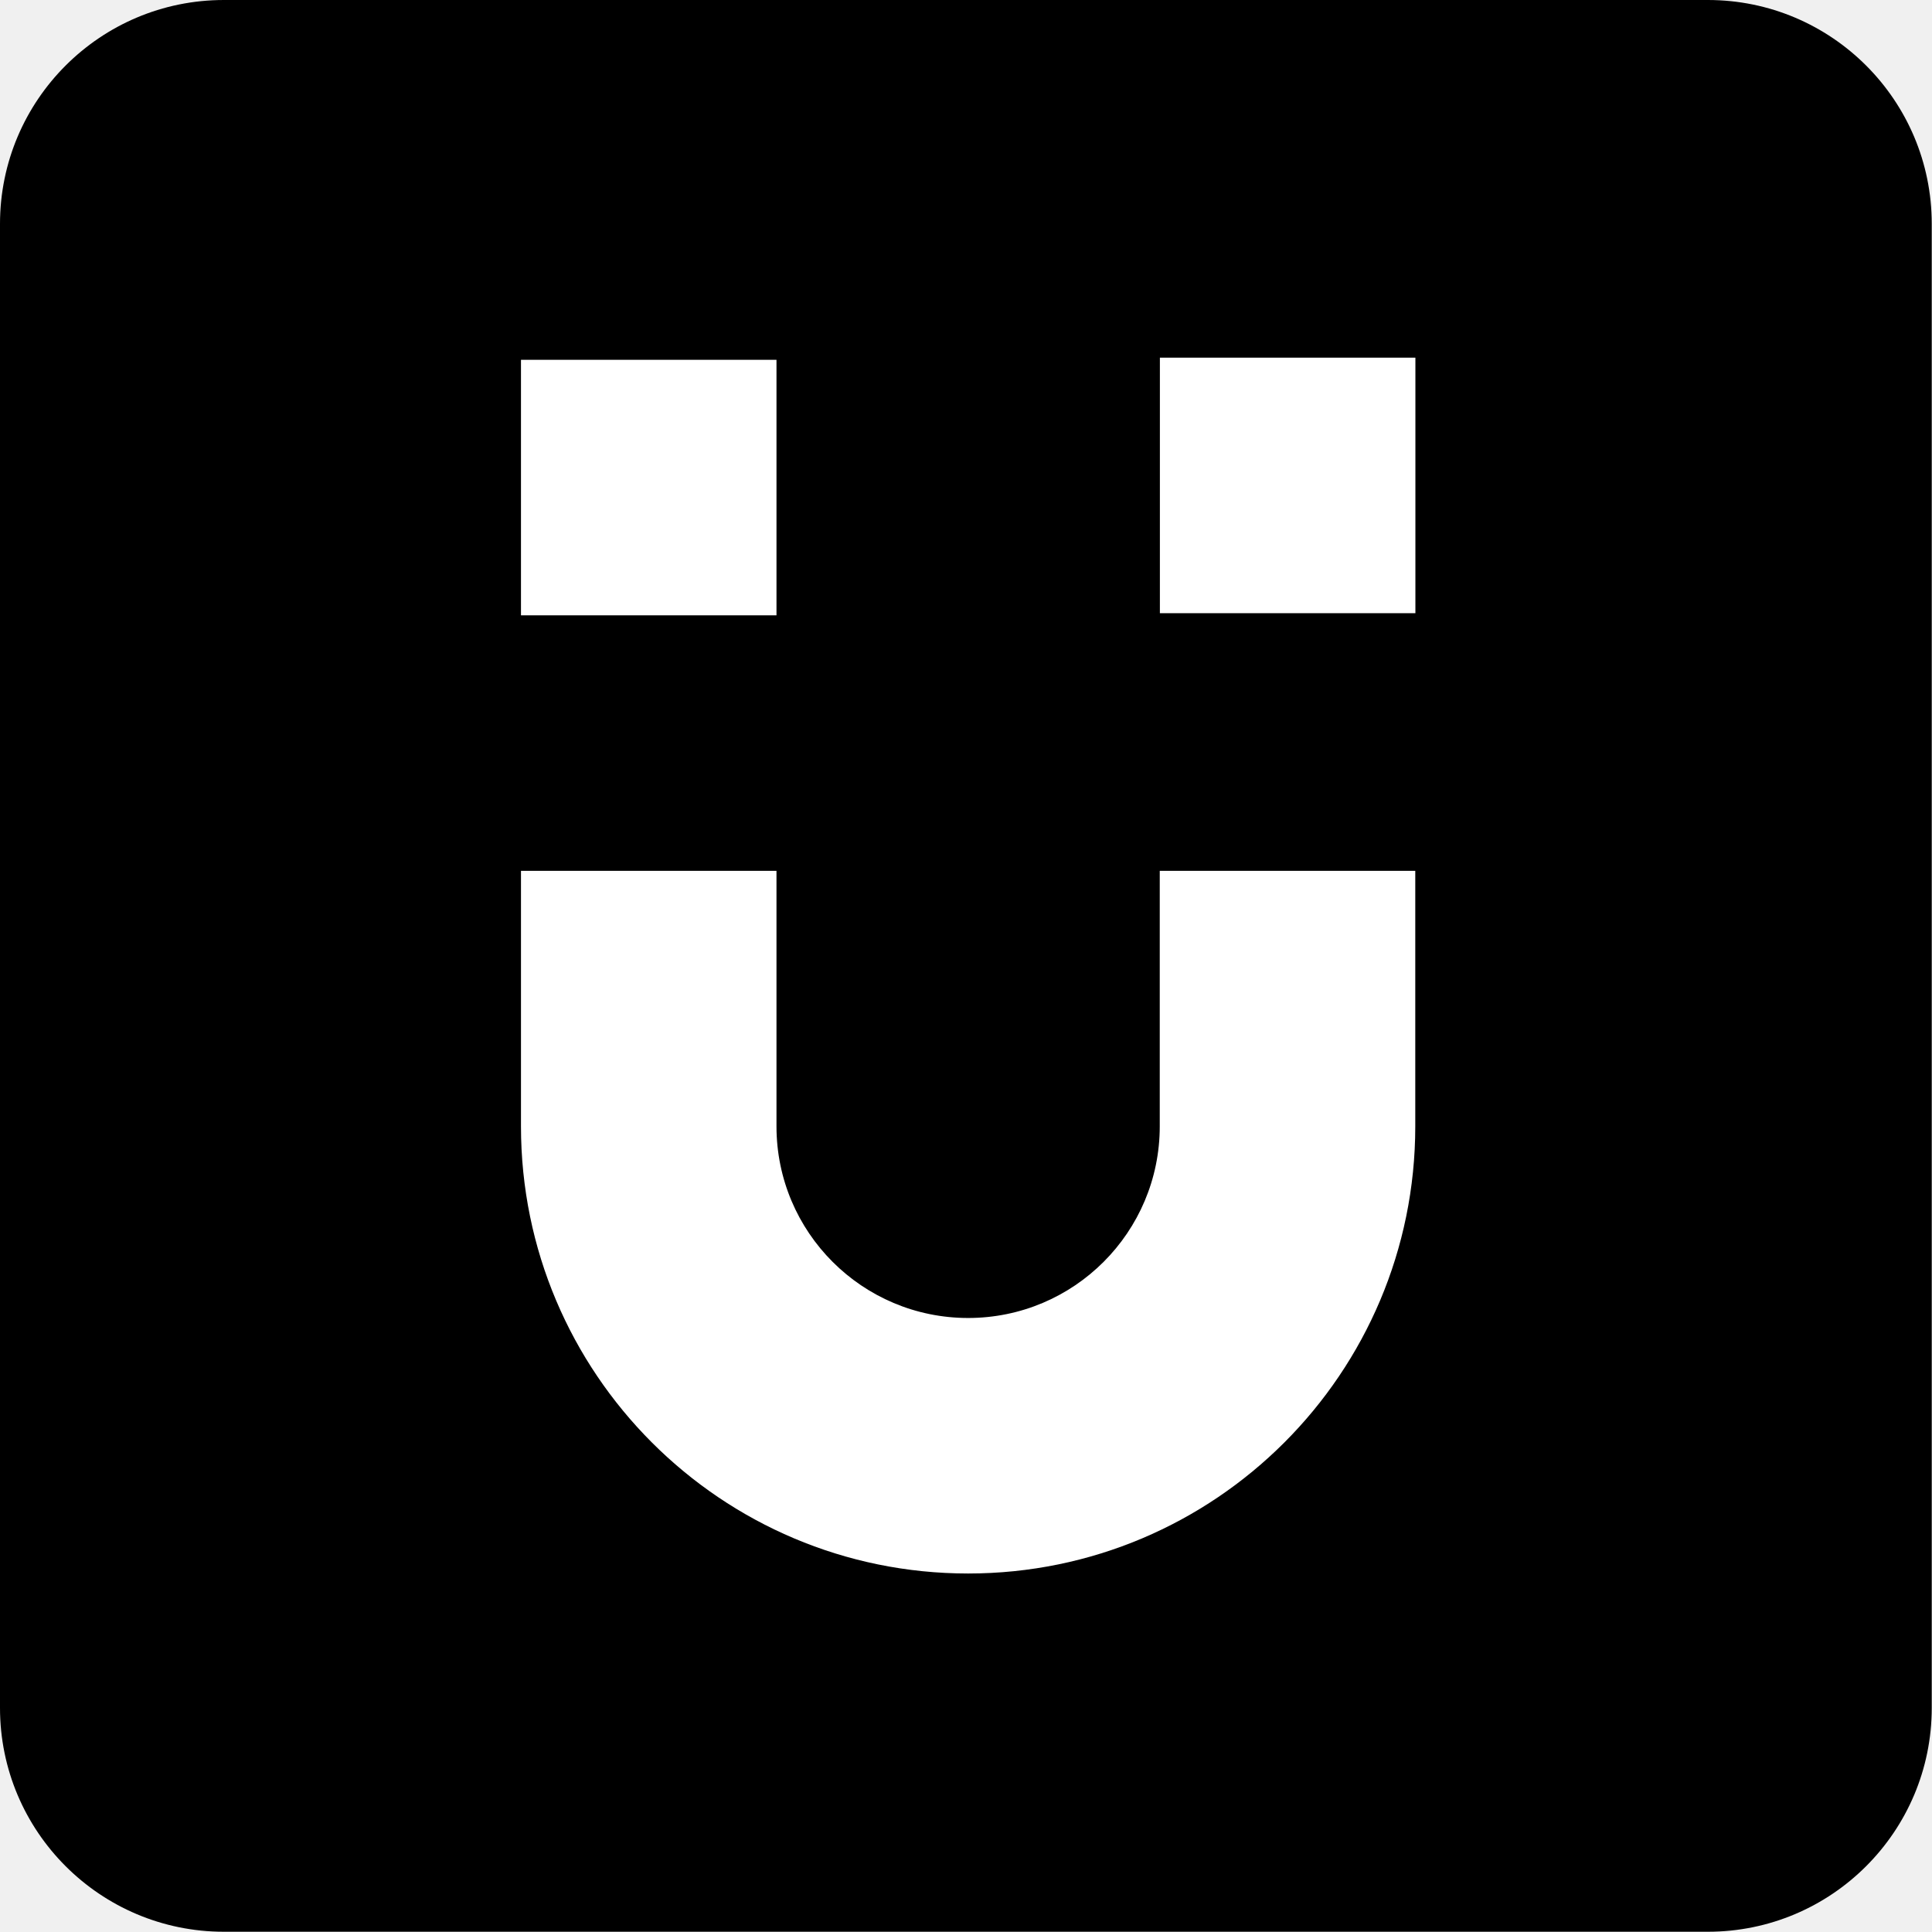
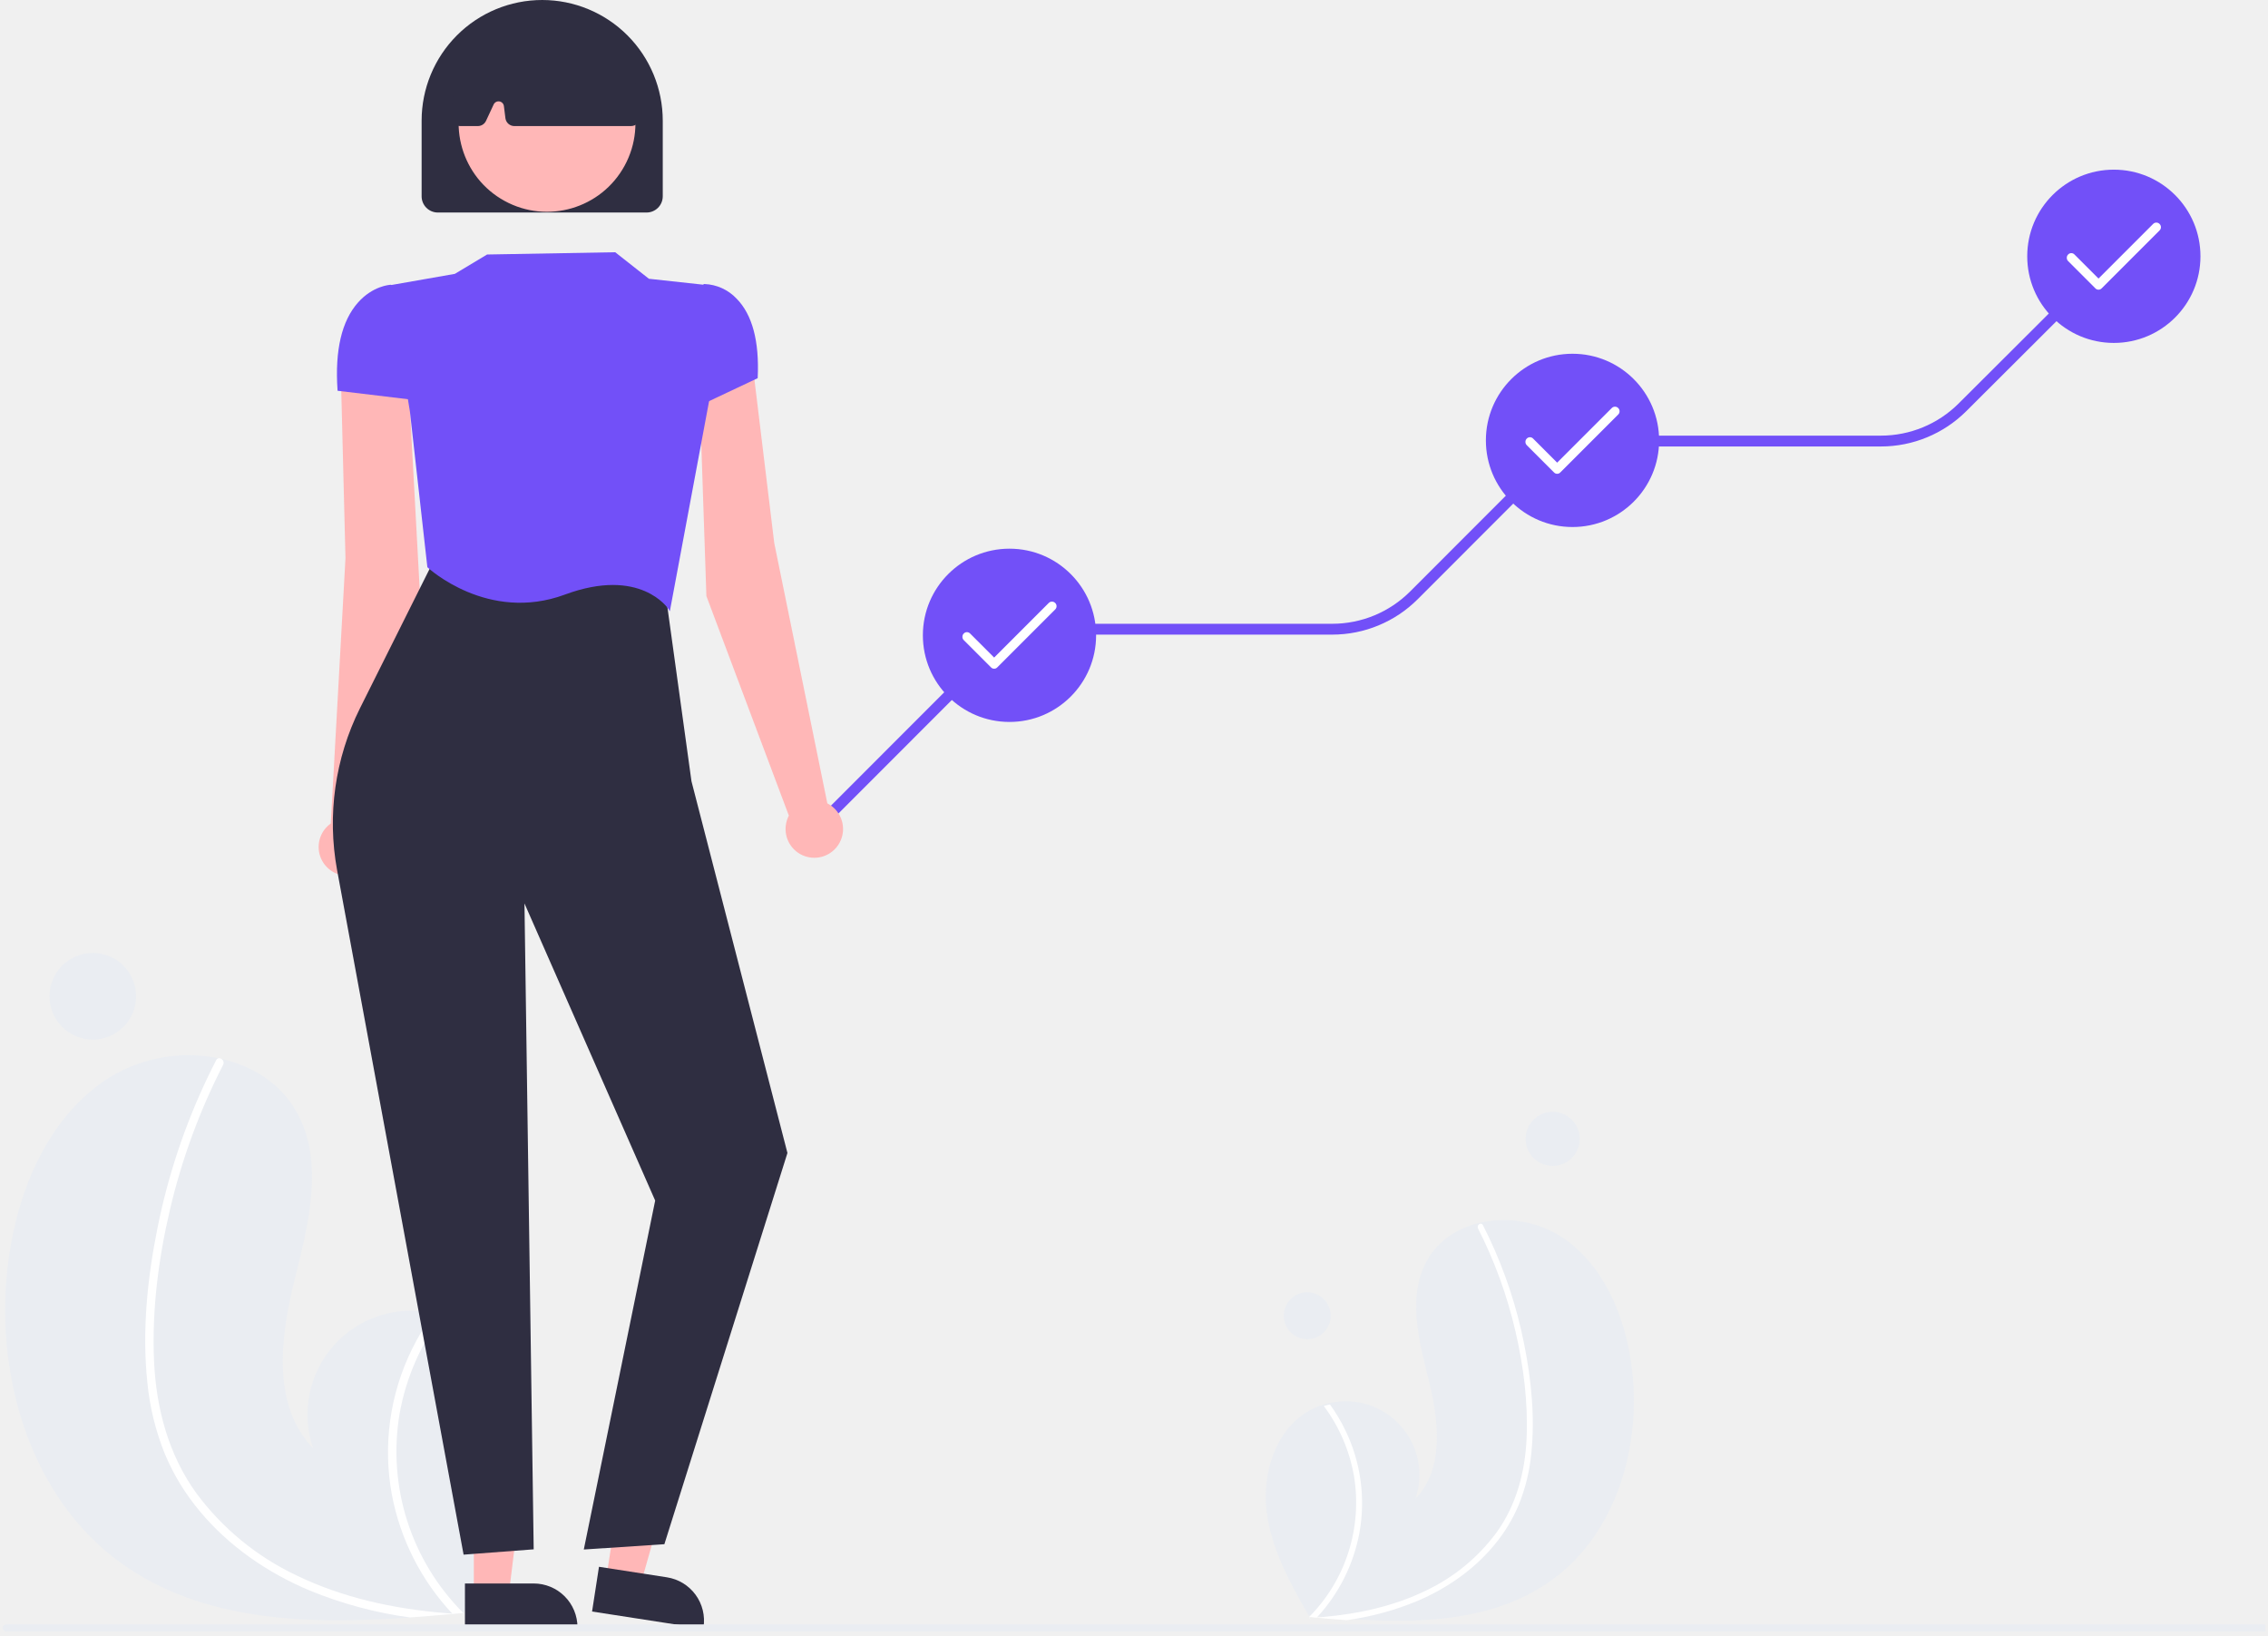
- <svg xmlns="http://www.w3.org/2000/svg" width="160" height="160" viewBox="0 0 160 160" fill="none">
-   <g clip-path="url(#clip0_399_4719)">
-     <path d="M141.435 0H18.544C8.302 0 0 8.302 0 18.544V141.435C0 151.677 8.302 159.979 18.544 159.979H141.435C151.677 159.979 159.979 151.677 159.979 141.435V18.544C159.979 8.302 151.677 0 141.435 0Z" fill="black" />
-     <path fill-rule="evenodd" clip-rule="evenodd" d="M43.145 93.28V72.119H64.305V93.28C64.305 102.045 71.411 109.15 80.176 109.15C88.94 109.15 96.046 102.045 96.046 93.28V72.119H117.207V93.28C117.207 113.732 100.627 130.311 80.176 130.311C59.724 130.311 43.145 113.732 43.145 93.28Z" fill="white" />
-     <path d="M64.305 29.798H43.145V50.959H64.305V29.798Z" fill="white" />
-     <path d="M117.217 29.62H96.057V50.782H117.217V29.62Z" fill="white" />
+ <svg xmlns="http://www.w3.org/2000/svg" width="441" height="318" viewBox="0 0 441 318" fill="none">
+   <g clip-path="url(#clip0_1872_30654)">
+     <path d="M160.791 158.896L190.765 128.903C194.977 124.688 200.691 122.32 206.649 122.32H259.045C265.004 122.32 270.718 119.952 274.929 115.738L298.326 92.326C302.537 88.112 308.251 85.744 314.21 85.744H365.707C371.665 85.744 377.379 83.376 381.591 79.162L410.966 49.767" stroke="#EAEDF2" stroke-width="2.105" />
+     <path d="M409.663 52.675C410.075 52.265 410.076 51.598 409.665 51.187C409.255 50.775 408.588 50.774 408.177 51.184L409.663 52.675ZM381.586 79.189L382.33 79.934L381.586 79.189ZM298.326 92.326L297.581 91.582L298.326 92.326ZM161.536 159.64L191.51 129.647L190.021 128.158L160.046 158.152L161.536 159.64ZM206.649 123.373H259.045V121.268H206.649V123.373ZM275.674 116.482L299.07 93.07L297.581 91.582L274.185 114.994L275.674 116.482ZM314.21 86.797H365.729V84.691H314.21V86.797ZM382.33 79.934L409.663 52.675L408.177 51.184L380.843 78.443L382.33 79.934ZM365.729 86.797C371.953 86.797 377.923 84.329 382.33 79.934L380.843 78.443C376.831 82.445 371.396 84.691 365.729 84.691V86.797ZM299.07 93.07C303.085 89.054 308.531 86.797 314.21 86.797V84.691C307.972 84.691 301.99 87.17 297.581 91.582L299.07 93.07ZM259.045 123.373C265.283 123.373 271.265 120.894 275.674 116.482L274.185 114.994C270.171 119.011 264.724 121.268 259.045 121.268V123.373ZM191.51 129.647C195.524 125.63 200.97 123.373 206.649 123.373V121.268C200.412 121.268 194.43 123.746 190.021 128.158L191.51 129.647Z" fill="#7250F8" />
+     <path d="M23.527 303.864C39.36 315.278 59.878 315.851 79.712 314.449C82.481 314.253 85.231 314.024 87.955 313.776C87.972 313.772 87.993 313.773 88.01 313.769C88.141 313.757 88.272 313.744 88.397 313.737C88.96 313.684 89.522 313.632 90.079 313.579L89.948 313.83L89.535 314.609C89.683 314.348 89.831 314.093 89.98 313.832C90.023 313.754 90.072 313.676 90.116 313.597C95.254 304.651 100.35 295.375 101.649 285.159C102.993 274.556 99.217 262.549 89.891 257.337C88.667 256.655 87.372 256.112 86.028 255.718C85.471 255.549 84.905 255.411 84.334 255.289C80.836 254.512 77.194 254.681 73.783 255.779C70.373 256.877 67.315 258.864 64.926 261.537C62.538 264.209 60.903 267.469 60.191 270.983C59.479 274.497 59.715 278.137 60.875 281.529C52.967 273.416 54.442 260.254 57.17 249.254C59.903 238.254 63.211 226.014 57.653 216.134C54.563 210.635 49.129 207.223 43.031 205.848C42.844 205.808 42.658 205.768 42.47 205.733C35.205 204.26 27.651 205.584 21.319 209.441C9.659 216.793 3.671 230.733 1.727 244.389C-1.404 266.363 5.526 290.887 23.527 303.864Z" fill="#EAEDF2" />
+     <path d="M301.715 307.195C290.484 315.288 275.93 315.695 261.862 314.7C259.898 314.562 257.947 314.399 256.015 314.223C256.003 314.22 255.988 314.222 255.976 314.219C255.883 314.21 255.79 314.201 255.701 314.196C255.302 314.158 254.903 314.121 254.508 314.083L254.602 314.262L254.894 314.814C254.789 314.629 254.684 314.448 254.579 314.263C254.548 314.208 254.513 314.152 254.482 314.097C250.838 307.753 247.223 301.175 246.301 293.931C245.348 286.412 248.027 277.898 254.642 274.202C255.51 273.719 256.428 273.334 257.381 273.054C257.777 272.934 258.178 272.836 258.584 272.75C261.065 272.199 263.648 272.319 266.067 273.097C268.486 273.876 270.655 275.285 272.349 277.18C274.044 279.075 275.203 281.387 275.709 283.879C276.214 286.37 276.046 288.952 275.223 291.357C280.832 285.604 279.786 276.271 277.851 268.47C275.913 260.67 273.566 251.991 277.509 244.985C279.7 241.085 283.555 238.665 287.88 237.691C288.013 237.662 288.145 237.634 288.278 237.609C293.432 236.565 298.789 237.504 303.281 240.238C311.551 245.452 315.799 255.337 317.178 265.02C319.399 280.602 314.483 297.992 301.715 307.195Z" fill="#EAEDF2" />
+     <path d="M28.639 268.639C29.098 273.486 30.262 278.24 32.093 282.751C33.78 286.743 36.054 290.46 38.84 293.779C44.53 300.629 52.055 305.778 60.226 309.21C66.475 311.771 73.022 313.531 79.711 314.449C82.481 314.253 85.23 314.024 87.955 313.776C87.971 313.772 87.993 313.773 88.01 313.769C88.14 313.757 88.272 313.744 88.397 313.737C88.959 313.684 89.522 313.632 90.079 313.579L89.947 313.83L89.534 314.609C89.683 314.349 89.831 314.093 89.979 313.832C90.023 313.754 90.072 313.676 90.115 313.597C85.1 308.597 81.356 302.468 79.196 295.721C77.036 288.975 76.523 281.809 77.701 274.824C78.934 267.888 81.787 261.341 86.028 255.718C85.47 255.549 84.905 255.411 84.333 255.289C82.721 257.495 81.308 259.838 80.108 262.292C75.804 271.045 74.431 280.951 76.192 290.545C77.829 299.227 81.908 307.262 87.949 313.705C87.42 313.668 86.886 313.625 86.363 313.577C76.463 312.738 66.583 310.608 57.603 306.246C49.928 302.607 43.264 297.136 38.199 290.314C32.761 282.809 30.365 273.782 29.953 264.606C29.517 254.784 30.79 244.788 33.031 235.236C35.318 225.443 38.795 215.966 43.383 207.018C43.485 206.815 43.506 206.581 43.441 206.363C43.375 206.145 43.228 205.961 43.031 205.848C42.866 205.737 42.665 205.696 42.47 205.733C42.374 205.758 42.286 205.804 42.211 205.869C42.136 205.933 42.076 206.013 42.037 206.104C41.471 207.209 40.915 208.315 40.381 209.434C35.931 218.75 32.654 228.584 30.627 238.708C28.659 248.476 27.609 258.693 28.639 268.639Z" fill="white" />
+     <path d="M297.76 282.499C297.437 285.935 296.619 289.305 295.332 292.503C294.145 295.333 292.546 297.968 290.588 300.321C286.586 305.177 281.296 308.827 275.55 311.26C271.157 313.075 266.553 314.323 261.85 314.974C259.902 314.835 257.969 314.673 256.053 314.497C256.042 314.494 256.027 314.495 256.015 314.492C255.923 314.483 255.831 314.474 255.742 314.469C255.347 314.432 254.952 314.395 254.56 314.357L254.652 314.535L254.943 315.088C254.838 314.903 254.734 314.722 254.63 314.537C254.599 314.481 254.565 314.426 254.534 314.37C258.06 310.826 260.693 306.48 262.212 301.698C263.731 296.915 264.091 291.835 263.263 286.883C262.396 281.966 260.39 277.326 257.408 273.339C257.8 273.219 258.198 273.122 258.6 273.035C259.733 274.599 260.727 276.26 261.571 278C264.597 284.204 265.562 291.227 264.324 298.029C263.173 304.183 260.305 309.879 256.058 314.447C256.429 314.42 256.805 314.39 257.173 314.356C264.134 313.761 271.08 312.251 277.394 309.159C282.791 306.579 287.476 302.701 291.038 297.865C294.861 292.544 296.546 286.145 296.836 279.64C297.143 272.677 296.247 265.591 294.672 258.819C293.064 251.877 290.619 245.159 287.393 238.816C287.321 238.672 287.306 238.505 287.352 238.351C287.399 238.197 287.502 238.066 287.64 237.986C287.756 237.907 287.898 237.878 288.035 237.904C288.102 237.922 288.164 237.955 288.217 238.001C288.27 238.046 288.312 238.103 288.34 238.167C288.738 238.951 289.128 239.735 289.504 240.528C292.633 247.132 294.937 254.103 296.362 261.281C297.746 268.205 298.484 275.448 297.76 282.499Z" fill="white" />
+     <path d="M64.318 160.092L67.176 108.512L66.229 70.864L79.511 75.837L81.728 116.799L72.067 161.364C72.719 162.261 73.091 163.332 73.134 164.44C73.177 165.549 72.889 166.645 72.308 167.59C71.726 168.534 70.877 169.284 69.869 169.745C68.86 170.206 67.737 170.356 66.644 170.176C65.549 169.996 64.534 169.495 63.725 168.736C62.916 167.978 62.351 166.995 62.102 165.914C61.853 164.833 61.93 163.703 62.325 162.666C62.72 161.629 63.413 160.733 64.318 160.092Z" fill="#FFB7B7" />
+     <path d="M92.134 310.055L98.92 310.055L102.149 283.861L92.133 283.862L92.134 310.055Z" fill="#FFB7B7" />
+     <path d="M90.406 307.838L103.771 307.838C106.03 307.838 108.197 308.736 109.794 310.334C111.392 311.932 112.289 314.1 112.289 316.36V316.637L90.407 316.638L90.406 307.838Z" fill="#2F2E41" />
+     <path d="M117.842 307.05L124.548 308.088L131.741 282.697L121.843 281.165L117.842 307.05Z" fill="#FFB7B7" />
+     <path d="M116.469 304.594L129.677 306.639C131.91 306.984 133.914 308.203 135.248 310.027C136.582 311.851 137.138 314.13 136.793 316.364L136.75 316.638L115.125 313.291L116.469 304.594Z" fill="#2F2E41" />
+     <path d="M90.143 302.234L90.108 302.045L65.54 169.126C63.589 158.455 65.145 147.44 69.974 137.728L84.844 107.968L129.215 113.983L134.452 151.872L153.113 224.15L153.094 224.209L129.185 300.204L113.516 301.235L127.396 233.399L101.98 175.634L103.773 301.201L90.143 302.234Z" fill="#2F2E41" />
+     <path d="M125.72 41.316H85.13C84.295 41.316 83.494 40.983 82.904 40.392C82.314 39.802 81.981 39.001 81.981 38.165V23.459C81.981 17.238 84.451 11.271 88.847 6.871C93.244 2.472 99.207 0 105.425 0C111.642 0 117.606 2.472 122.002 6.871C126.399 11.271 128.869 17.238 128.869 23.459V38.165C128.868 39.001 128.536 39.802 127.946 40.392C127.355 40.983 126.555 41.316 125.72 41.316Z" fill="#2F2E41" />
+     <path d="M121.448 32.222C126.001 23.887 122.94 13.437 114.61 8.88C106.281 4.324 95.837 7.387 91.284 15.722C86.73 24.057 89.792 34.508 98.121 39.064C106.451 43.62 116.895 40.557 121.448 32.222Z" fill="#FFB7B7" />
+     <path d="M122.704 24.51C122.704 24.51 115.789 24.51 111.358 24.51C106.927 24.51 100.011 24.51 100.011 24.51C99.585 24.509 99.174 24.353 98.854 24.071C98.534 23.788 98.329 23.399 98.275 22.976L97.981 20.624C97.953 20.398 97.852 20.187 97.694 20.023C97.535 19.86 97.328 19.752 97.103 19.716C96.878 19.681 96.648 19.72 96.447 19.827C96.246 19.934 96.085 20.104 95.989 20.31L94.501 23.5C94.359 23.801 94.135 24.056 93.855 24.235C93.574 24.414 93.248 24.509 92.915 24.51H89.469C89.225 24.51 88.983 24.459 88.76 24.36C88.537 24.262 88.338 24.117 88.174 23.937C88.01 23.756 87.885 23.543 87.808 23.312C87.731 23.08 87.704 22.835 87.727 22.592L89.086 8.386C89.115 8.082 89.222 7.791 89.398 7.541C89.573 7.291 89.81 7.091 90.086 6.96C100.478 2.106 111.017 2.112 121.41 6.979C121.674 7.103 121.902 7.291 122.075 7.525C122.248 7.76 122.36 8.034 122.4 8.323L124.436 22.51C124.472 22.759 124.454 23.012 124.383 23.253C124.312 23.493 124.191 23.716 124.027 23.906C123.862 24.096 123.659 24.247 123.431 24.352C123.203 24.456 122.955 24.51 122.704 24.51Z" fill="#2F2E41" />
+     <path d="M410.951 55.764C414.261 55.764 416.943 53.079 416.943 49.767C416.943 46.456 414.261 43.771 410.951 43.771C407.642 43.771 404.959 46.456 404.959 49.767C404.959 53.079 407.642 55.764 410.951 55.764Z" fill="#EAEDF2" />
+     <path d="M305.764 102.456C315.066 102.456 322.606 94.916 322.606 85.614C322.606 76.312 315.066 68.772 305.764 68.772C296.462 68.772 288.922 76.312 288.922 85.614C288.922 94.916 296.462 102.456 305.764 102.456Z" fill="#7250F8" />
+     <path d="M302.781 92.105C302.664 92.105 302.557 92.086 302.459 92.047C302.362 92.008 302.264 91.94 302.167 91.842L296.874 86.55C296.699 86.374 296.611 86.16 296.611 85.906C296.611 85.653 296.699 85.439 296.874 85.263C297.05 85.088 297.255 85 297.489 85C297.722 85 297.927 85.088 298.103 85.263L302.781 89.942L313.395 79.328C313.57 79.152 313.78 79.064 314.024 79.064C314.267 79.064 314.477 79.152 314.652 79.328C314.828 79.503 314.915 79.713 314.915 79.956C314.915 80.2 314.828 80.409 314.652 80.585L303.395 91.842C303.297 91.94 303.2 92.008 303.103 92.047C303.005 92.086 302.898 92.105 302.781 92.105Z" fill="white" />
+     <path d="M411.026 66.667C420.327 66.667 427.868 59.126 427.868 49.825C427.868 40.523 420.327 32.983 411.026 32.983C401.724 32.983 394.184 40.523 394.184 49.825C394.184 59.126 401.724 66.667 411.026 66.667Z" fill="#7250F8" />
+     <path d="M408.045 56.316C407.928 56.316 407.82 56.296 407.723 56.257C407.625 56.218 407.528 56.15 407.431 56.053L402.138 50.76C401.963 50.585 401.875 50.37 401.875 50.117C401.875 49.864 401.963 49.649 402.138 49.474C402.314 49.298 402.518 49.211 402.752 49.211C402.986 49.211 403.191 49.298 403.366 49.474L408.045 54.152L418.659 43.538C418.834 43.363 419.044 43.275 419.287 43.275C419.531 43.275 419.74 43.363 419.916 43.538C420.091 43.713 420.179 43.923 420.179 44.167C420.179 44.41 420.091 44.62 419.916 44.795L408.659 56.053C408.561 56.15 408.464 56.218 408.366 56.257C408.269 56.296 408.162 56.316 408.045 56.316Z" fill="white" />
+     <path d="M196.289 140.351C205.591 140.351 213.131 132.81 213.131 123.509C213.131 114.207 205.591 106.667 196.289 106.667C186.988 106.667 179.447 114.207 179.447 123.509C179.447 132.81 186.988 140.351 196.289 140.351Z" fill="#7250F8" />
+     <path d="M193.306 130C193.189 130 193.082 129.98 192.985 129.942C192.887 129.903 192.79 129.834 192.692 129.737L187.4 124.444C187.224 124.269 187.137 124.055 187.137 123.801C187.137 123.548 187.224 123.333 187.4 123.158C187.575 122.982 187.78 122.895 188.014 122.895C188.248 122.895 188.453 122.982 188.628 123.158L193.306 127.836L203.92 117.222C204.096 117.047 204.305 116.959 204.549 116.959C204.793 116.959 205.002 117.047 205.178 117.222C205.353 117.398 205.441 117.607 205.441 117.851C205.441 118.095 205.353 118.304 205.178 118.48L193.92 129.737C193.823 129.834 193.725 129.903 193.628 129.942C193.53 129.98 193.423 130 193.306 130Z" fill="white" />
+     <path d="M160.871 156.179L150.548 105.562L146.013 68.177L135.967 74.68L137.355 115.879L153.39 158.565C152.874 159.547 152.663 160.66 152.781 161.763C152.9 162.866 153.344 163.909 154.056 164.759C154.768 165.609 155.717 166.227 156.782 166.536C157.847 166.845 158.98 166.83 160.036 166.493C161.092 166.156 162.024 165.513 162.714 164.644C163.404 163.776 163.82 162.722 163.91 161.616C163.999 160.51 163.758 159.403 163.217 158.435C162.676 157.467 161.859 156.681 160.871 156.179Z" fill="#FFB7B7" />
+     <path d="M130.247 118.832L129.954 118.373C129.902 118.29 124.512 110.165 109.845 115.59C94.873 121.129 83.272 110.431 83.156 110.322L83.099 110.268L79.708 80.026L75.705 55.476L88.447 53.239L94.711 49.478L119.622 49.035L126.177 54.194L136.939 55.367L137.924 77.737L137.92 77.761L130.247 118.832Z" fill="#7250F8" />
+     <path d="M133.816 79.901V60.746L136.843 55.219L136.966 55.216C139.348 55.304 141.6 56.328 143.234 58.065C146.278 61.16 147.657 66.317 147.333 73.391L147.327 73.52L133.816 79.901Z" fill="#7250F8" />
+     <path d="M81.066 77.819L65.641 75.966L65.629 75.788C65.103 68.091 66.445 62.378 69.619 58.807C72.5 55.566 75.801 55.37 75.94 55.363L76.029 55.359L80.205 59.157L81.066 77.819Z" fill="#7250F8" />
+     <path d="M18.044 202.105C22.695 202.105 26.465 198.335 26.465 193.684C26.465 189.033 22.695 185.263 18.044 185.263C13.393 185.263 9.623 189.033 9.623 193.684C9.623 198.335 13.393 202.105 18.044 202.105Z" fill="#EAEDF2" />
+     <path d="M301.904 226.667C304.811 226.667 307.167 224.31 307.167 221.404C307.167 218.497 304.811 216.14 301.904 216.14C298.997 216.14 296.641 218.497 296.641 221.404C296.641 224.31 298.997 226.667 301.904 226.667Z" fill="#EAEDF2" />
+     <path d="M254.184 260.351C256.704 260.351 258.746 258.309 258.746 255.789C258.746 253.27 256.704 251.228 254.184 251.228C251.665 251.228 249.623 253.27 249.623 255.789C249.623 258.309 251.665 260.351 254.184 260.351Z" fill="#EAEDF2" />
+     <path d="M485.623 317.193H1.341C1.118 317.193 0.904 317.119 0.746 316.988C0.589 316.856 0.5 316.677 0.5 316.491C0.5 316.305 0.589 316.127 0.746 315.995C0.904 315.863 1.118 315.79 1.341 315.79H485.623C485.846 315.79 486.06 315.863 486.218 315.995C486.376 316.127 486.464 316.305 486.464 316.491C486.464 316.677 486.376 316.856 486.218 316.988C486.06 317.119 485.846 317.193 485.623 317.193Z" fill="#EAEDF2" />
  </g>
  <defs>
-     <clipPath id="clip0_399_4719">
-       <rect width="160" height="160" fill="white" />
+     <clipPath id="clip0_1872_30654">
+       <rect width="440" height="317.193" fill="white" transform="translate(0.5)" />
    </clipPath>
  </defs>
</svg>
